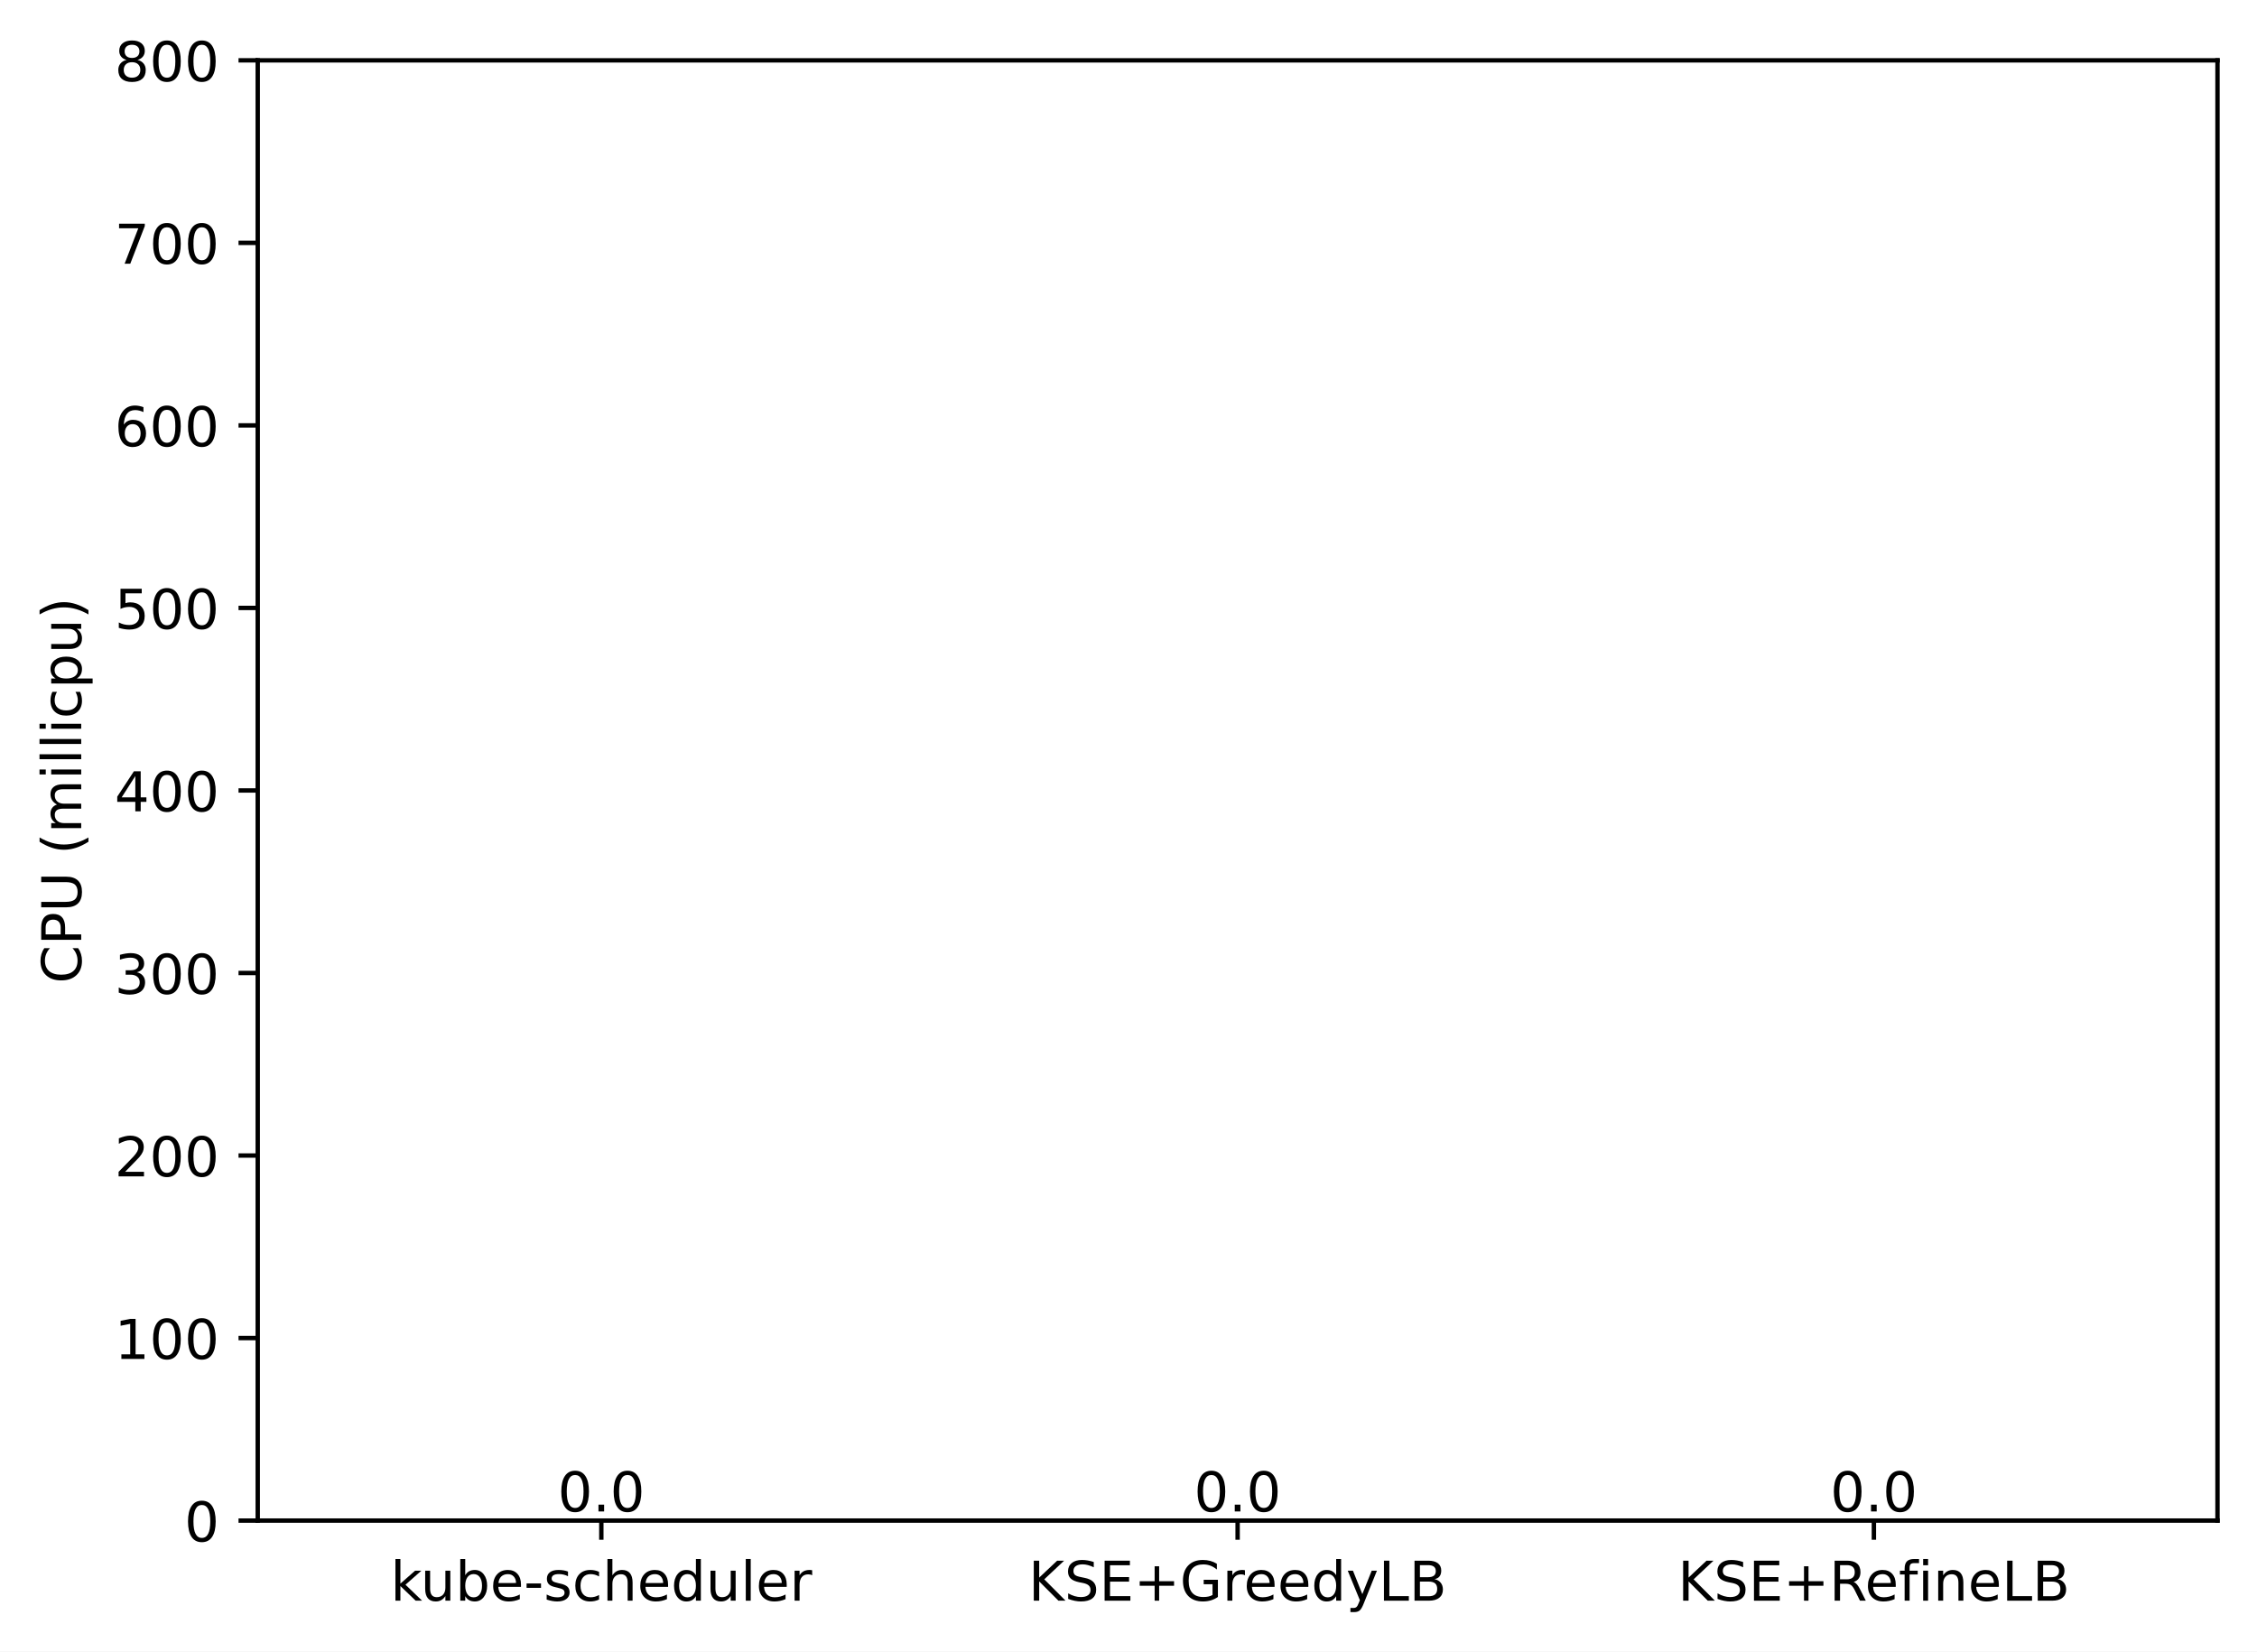
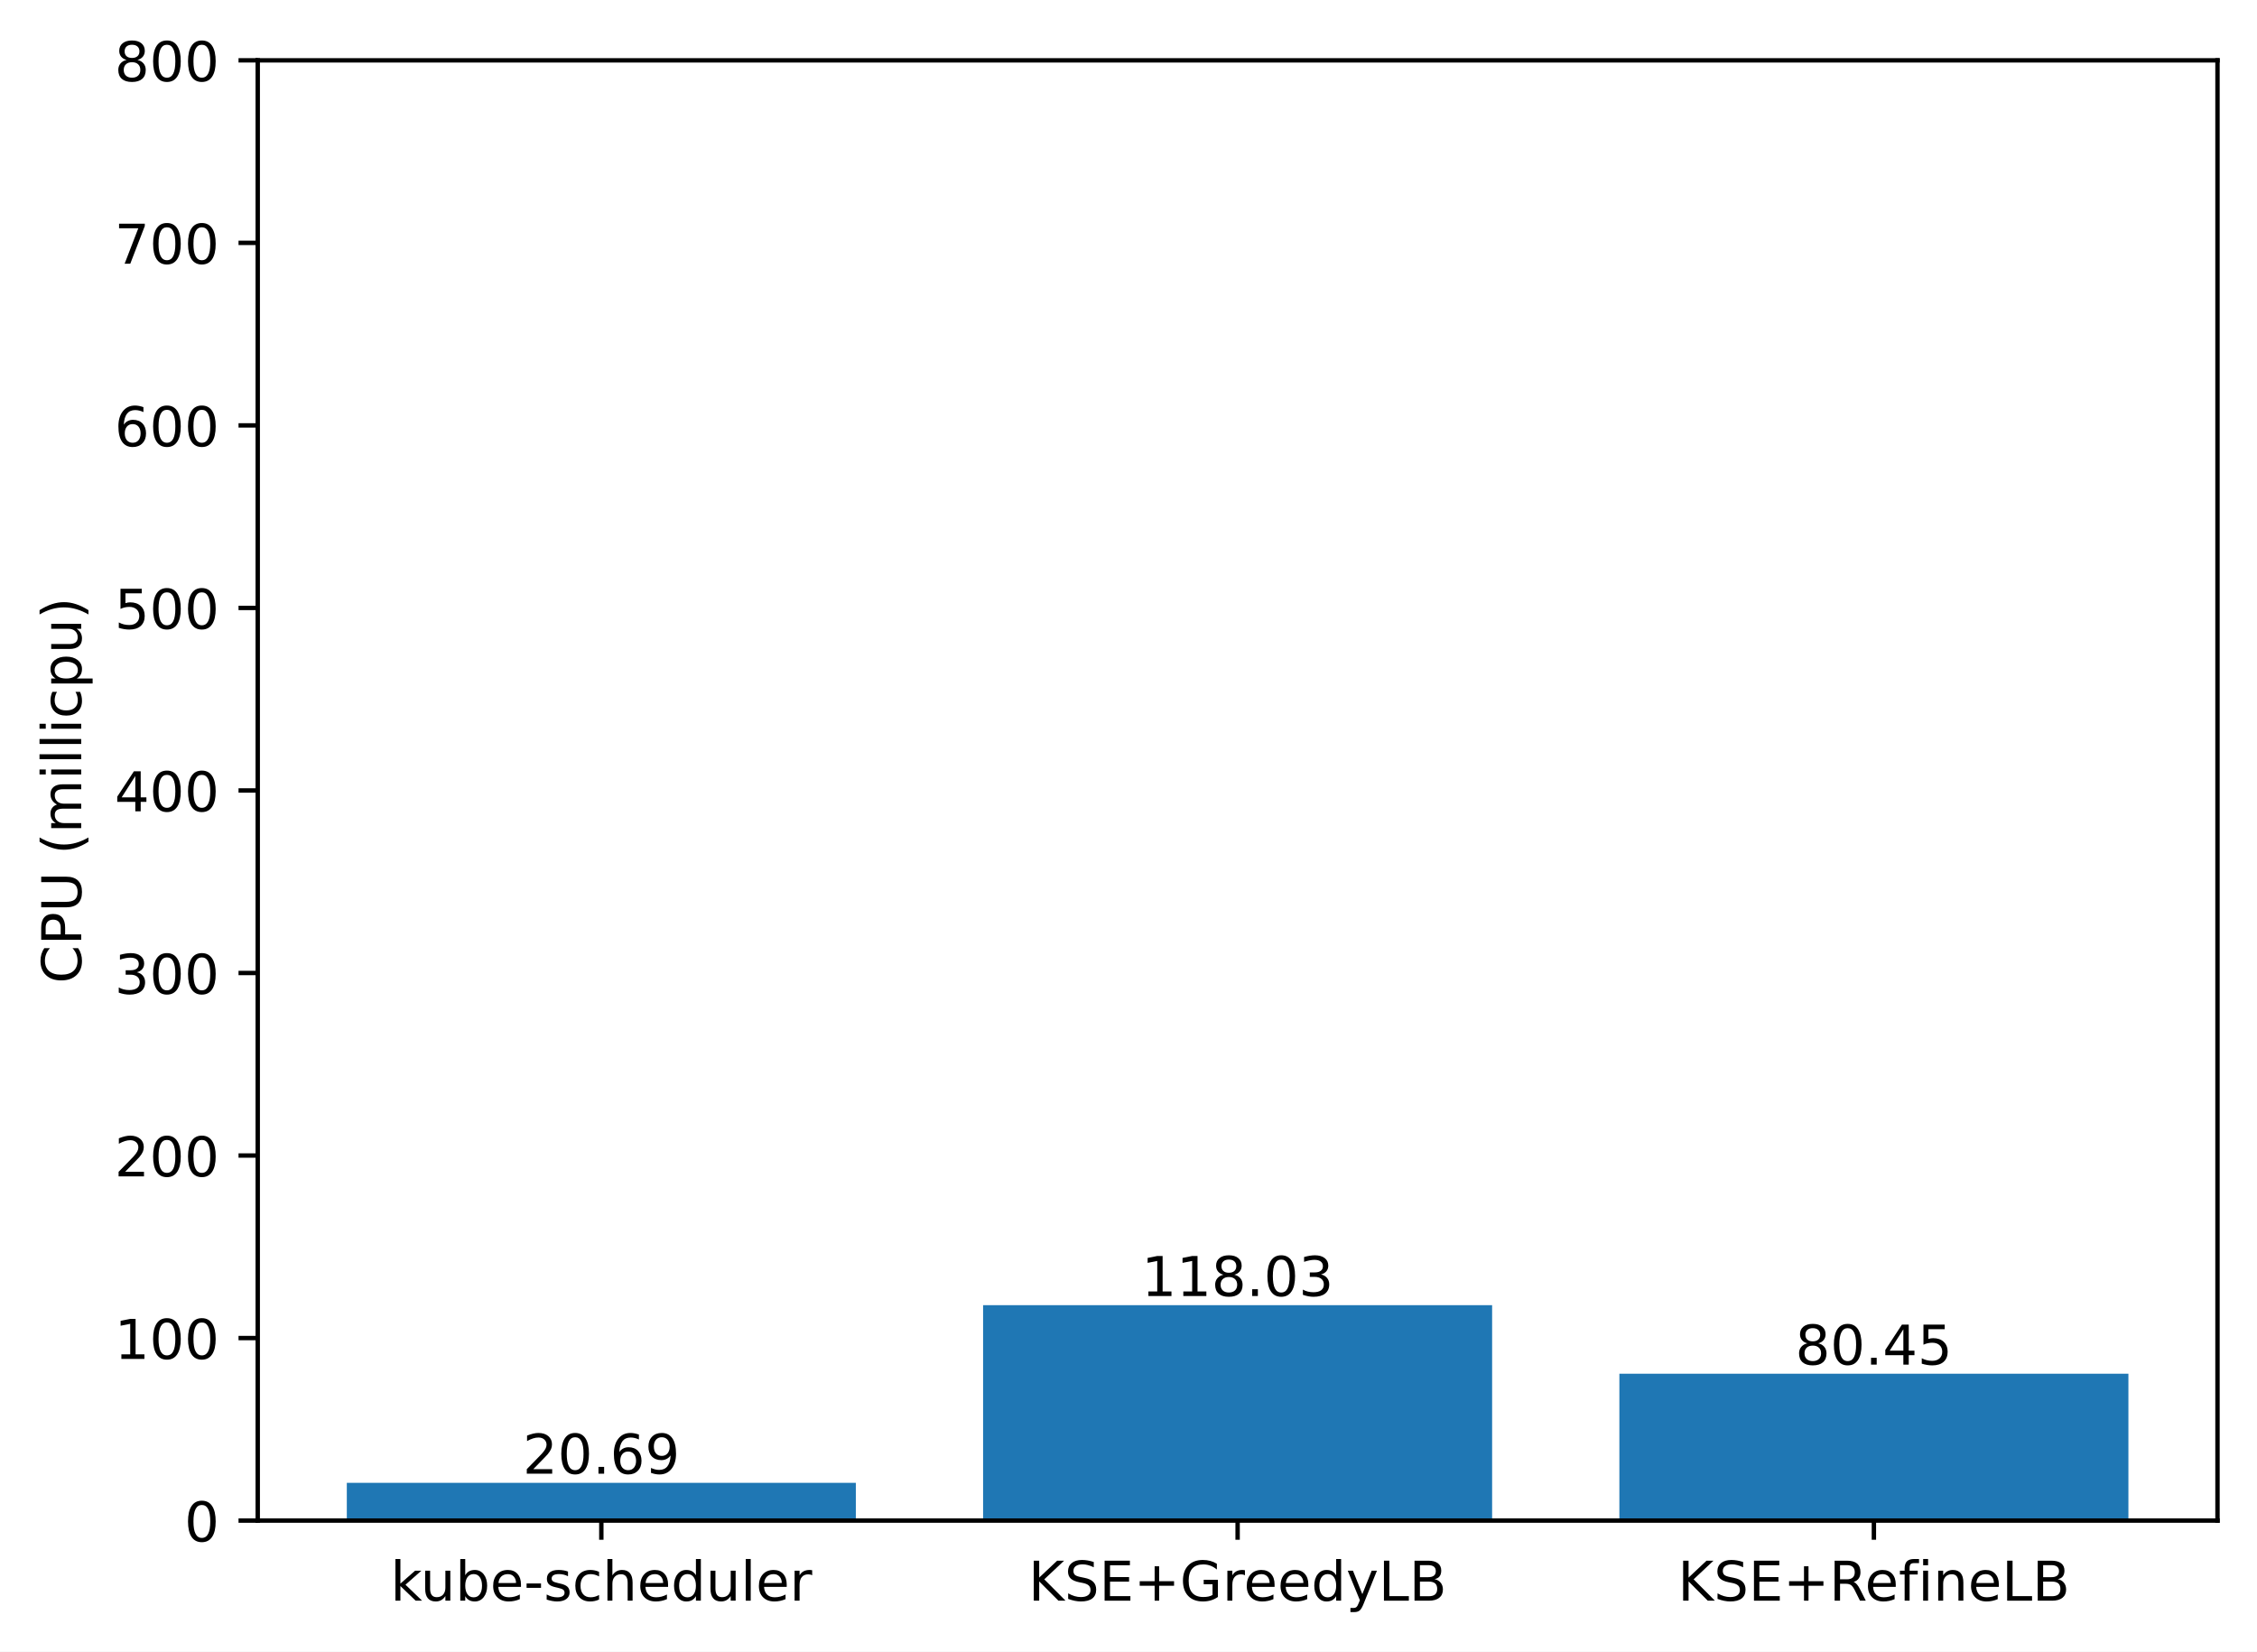
<svg xmlns="http://www.w3.org/2000/svg" xmlns:xlink="http://www.w3.org/1999/xlink" width="411.286pt" height="300.989pt" viewBox="0 0 411.286 300.989" version="1.1">
  <defs>
    <style type="text/css">*{stroke-linejoin: round; stroke-linecap: butt}</style>
  </defs>
  <g id="figure_1">
    <g id="patch_1">
      <path d="M 0 300.989  L 411.286 300.989  L 411.286 0  L 0 0  z " style="fill: #ffffff" />
    </g>
    <g id="axes_1">
      <g id="patch_2">
        <path d="M 46.966 277.111  L 404.086 277.111  L 404.086 10.999  L 46.966 10.999  z " style="fill: #ffffff" />
      </g>
      <g id="patch_3">
-         <path d="M 63.198 277.111  L 155.957 277.111  L 155.957 277.111  L 63.198 277.111  z " clip-path="url(#pce2da1a92a)" style="fill: #1f77b4" />
+         <path d="M 63.198 277.111  L 155.957 277.111  L 155.957 270.229  L 63.198 270.229  z " clip-path="url(#p06afb88c50)" style="fill: #1f77b4" />
      </g>
      <g id="patch_4">
-         <path d="M 179.146 277.111  L 271.905 277.111  L 271.905 277.111  L 179.146 277.111  z " clip-path="url(#pce2da1a92a)" style="fill: #1f77b4" />
+         <path d="M 179.146 277.111  L 271.905 277.111  L 271.905 237.85  L 179.146 237.85  z " clip-path="url(#p06afb88c50)" style="fill: #1f77b4" />
      </g>
      <g id="patch_5">
-         <path d="M 295.094 277.111  L 387.853 277.111  L 387.853 277.111  L 295.094 277.111  z " clip-path="url(#pce2da1a92a)" style="fill: #1f77b4" />
+         <path d="M 295.094 277.111  L 387.853 277.111  L 387.853 250.35  L 295.094 250.35  z " clip-path="url(#p06afb88c50)" style="fill: #1f77b4" />
      </g>
      <g id="matplotlib.axis_1">
        <g id="xtick_1">
          <g id="line2d_1">
            <defs>
-               <path id="md97ea390a0" d="M 0 0  L 0 3.5  " style="stroke: #000000; stroke-width: 0.8" />
+               <path id="m4319fe9db5" d="M 0 0  L 0 3.5  " style="stroke: #000000; stroke-width: 0.8" />
            </defs>
            <g>
-               <use xlink:href="#md97ea390a0" x="109.578" y="277.111" style="stroke: #000000; stroke-width: 0.8" />
+               <use xlink:href="#m4319fe9db5" x="109.578" y="277.111" style="stroke: #000000; stroke-width: 0.8" />
            </g>
          </g>
          <g id="text_1">
            <g transform="translate(71.15179 291.7097)scale(0.1 -0.1)">
              <defs>
                <path id="DejaVuSans-6b" d="M 581 4863  L 1159 4863  L 1159 1991  L 2875 3500  L 3609 3500  L 1753 1863  L 3688 0  L 2938 0  L 1159 1709  L 1159 0  L 581 0  L 581 4863  z " transform="scale(0.015625)" />
                <path id="DejaVuSans-75" d="M 544 1381  L 544 3500  L 1119 3500  L 1119 1403  Q 1119 906 1312 657  Q 1506 409 1894 409  Q 2359 409 2629 706  Q 2900 1003 2900 1516  L 2900 3500  L 3475 3500  L 3475 0  L 2900 0  L 2900 538  Q 2691 219 2414 64  Q 2138 -91 1772 -91  Q 1169 -91 856 284  Q 544 659 544 1381  z M 1991 3584  L 1991 3584  z " transform="scale(0.015625)" />
                <path id="DejaVuSans-62" d="M 3116 1747  Q 3116 2381 2855 2742  Q 2594 3103 2138 3103  Q 1681 3103 1420 2742  Q 1159 2381 1159 1747  Q 1159 1113 1420 752  Q 1681 391 2138 391  Q 2594 391 2855 752  Q 3116 1113 3116 1747  z M 1159 2969  Q 1341 3281 1617 3432  Q 1894 3584 2278 3584  Q 2916 3584 3314 3078  Q 3713 2572 3713 1747  Q 3713 922 3314 415  Q 2916 -91 2278 -91  Q 1894 -91 1617 61  Q 1341 213 1159 525  L 1159 0  L 581 0  L 581 4863  L 1159 4863  L 1159 2969  z " transform="scale(0.015625)" />
                <path id="DejaVuSans-65" d="M 3597 1894  L 3597 1613  L 953 1613  Q 991 1019 1311 708  Q 1631 397 2203 397  Q 2534 397 2845 478  Q 3156 559 3463 722  L 3463 178  Q 3153 47 2828 -22  Q 2503 -91 2169 -91  Q 1331 -91 842 396  Q 353 884 353 1716  Q 353 2575 817 3079  Q 1281 3584 2069 3584  Q 2775 3584 3186 3129  Q 3597 2675 3597 1894  z M 3022 2063  Q 3016 2534 2758 2815  Q 2500 3097 2075 3097  Q 1594 3097 1305 2825  Q 1016 2553 972 2059  L 3022 2063  z " transform="scale(0.015625)" />
                <path id="DejaVuSans-2d" d="M 313 2009  L 1997 2009  L 1997 1497  L 313 1497  L 313 2009  z " transform="scale(0.015625)" />
                <path id="DejaVuSans-73" d="M 2834 3397  L 2834 2853  Q 2591 2978 2328 3040  Q 2066 3103 1784 3103  Q 1356 3103 1142 2972  Q 928 2841 928 2578  Q 928 2378 1081 2264  Q 1234 2150 1697 2047  L 1894 2003  Q 2506 1872 2764 1633  Q 3022 1394 3022 966  Q 3022 478 2636 193  Q 2250 -91 1575 -91  Q 1294 -91 989 -36  Q 684 19 347 128  L 347 722  Q 666 556 975 473  Q 1284 391 1588 391  Q 1994 391 2212 530  Q 2431 669 2431 922  Q 2431 1156 2273 1281  Q 2116 1406 1581 1522  L 1381 1569  Q 847 1681 609 1914  Q 372 2147 372 2553  Q 372 3047 722 3315  Q 1072 3584 1716 3584  Q 2034 3584 2315 3537  Q 2597 3491 2834 3397  z " transform="scale(0.015625)" />
                <path id="DejaVuSans-63" d="M 3122 3366  L 3122 2828  Q 2878 2963 2633 3030  Q 2388 3097 2138 3097  Q 1578 3097 1268 2742  Q 959 2388 959 1747  Q 959 1106 1268 751  Q 1578 397 2138 397  Q 2388 397 2633 464  Q 2878 531 3122 666  L 3122 134  Q 2881 22 2623 -34  Q 2366 -91 2075 -91  Q 1284 -91 818 406  Q 353 903 353 1747  Q 353 2603 823 3093  Q 1294 3584 2113 3584  Q 2378 3584 2631 3529  Q 2884 3475 3122 3366  z " transform="scale(0.015625)" />
                <path id="DejaVuSans-68" d="M 3513 2113  L 3513 0  L 2938 0  L 2938 2094  Q 2938 2591 2744 2837  Q 2550 3084 2163 3084  Q 1697 3084 1428 2787  Q 1159 2491 1159 1978  L 1159 0  L 581 0  L 581 4863  L 1159 4863  L 1159 2956  Q 1366 3272 1645 3428  Q 1925 3584 2291 3584  Q 2894 3584 3203 3211  Q 3513 2838 3513 2113  z " transform="scale(0.015625)" />
                <path id="DejaVuSans-64" d="M 2906 2969  L 2906 4863  L 3481 4863  L 3481 0  L 2906 0  L 2906 525  Q 2725 213 2448 61  Q 2172 -91 1784 -91  Q 1150 -91 751 415  Q 353 922 353 1747  Q 353 2572 751 3078  Q 1150 3584 1784 3584  Q 2172 3584 2448 3432  Q 2725 3281 2906 2969  z M 947 1747  Q 947 1113 1208 752  Q 1469 391 1925 391  Q 2381 391 2643 752  Q 2906 1113 2906 1747  Q 2906 2381 2643 2742  Q 2381 3103 1925 3103  Q 1469 3103 1208 2742  Q 947 2381 947 1747  z " transform="scale(0.015625)" />
                <path id="DejaVuSans-6c" d="M 603 4863  L 1178 4863  L 1178 0  L 603 0  L 603 4863  z " transform="scale(0.015625)" />
                <path id="DejaVuSans-72" d="M 2631 2963  Q 2534 3019 2420 3045  Q 2306 3072 2169 3072  Q 1681 3072 1420 2755  Q 1159 2438 1159 1844  L 1159 0  L 581 0  L 581 3500  L 1159 3500  L 1159 2956  Q 1341 3275 1631 3429  Q 1922 3584 2338 3584  Q 2397 3584 2469 3576  Q 2541 3569 2628 3553  L 2631 2963  z " transform="scale(0.015625)" />
              </defs>
              <use xlink:href="#DejaVuSans-6b" />
              <use xlink:href="#DejaVuSans-75" x="54.785" />
              <use xlink:href="#DejaVuSans-62" x="118.164" />
              <use xlink:href="#DejaVuSans-65" x="181.641" />
              <use xlink:href="#DejaVuSans-2d" x="243.164" />
              <use xlink:href="#DejaVuSans-73" x="279.248" />
              <use xlink:href="#DejaVuSans-63" x="331.348" />
              <use xlink:href="#DejaVuSans-68" x="386.328" />
              <use xlink:href="#DejaVuSans-65" x="449.707" />
              <use xlink:href="#DejaVuSans-64" x="511.23" />
              <use xlink:href="#DejaVuSans-75" x="574.707" />
              <use xlink:href="#DejaVuSans-6c" x="638.086" />
              <use xlink:href="#DejaVuSans-65" x="665.869" />
              <use xlink:href="#DejaVuSans-72" x="727.393" />
            </g>
          </g>
        </g>
        <g id="xtick_2">
          <g id="line2d_2">
            <g>
-               <use xlink:href="#md97ea390a0" x="225.526" y="277.111" style="stroke: #000000; stroke-width: 0.8" />
+               <use xlink:href="#m4319fe9db5" x="225.526" y="277.111" style="stroke: #000000; stroke-width: 0.8" />
            </g>
          </g>
          <g id="text_2">
            <g transform="translate(187.403 291.7097)scale(0.1 -0.1)">
              <defs>
                <path id="DejaVuSans-4b" d="M 628 4666  L 1259 4666  L 1259 2694  L 3353 4666  L 4166 4666  L 1850 2491  L 4331 0  L 3500 0  L 1259 2247  L 1259 0  L 628 0  L 628 4666  z " transform="scale(0.015625)" />
                <path id="DejaVuSans-53" d="M 3425 4513  L 3425 3897  Q 3066 4069 2747 4153  Q 2428 4238 2131 4238  Q 1616 4238 1336 4038  Q 1056 3838 1056 3469  Q 1056 3159 1242 3001  Q 1428 2844 1947 2747  L 2328 2669  Q 3034 2534 3370 2195  Q 3706 1856 3706 1288  Q 3706 609 3251 259  Q 2797 -91 1919 -91  Q 1588 -91 1214 -16  Q 841 59 441 206  L 441 856  Q 825 641 1194 531  Q 1563 422 1919 422  Q 2459 422 2753 634  Q 3047 847 3047 1241  Q 3047 1584 2836 1778  Q 2625 1972 2144 2069  L 1759 2144  Q 1053 2284 737 2584  Q 422 2884 422 3419  Q 422 4038 858 4394  Q 1294 4750 2059 4750  Q 2388 4750 2728 4690  Q 3069 4631 3425 4513  z " transform="scale(0.015625)" />
                <path id="DejaVuSans-45" d="M 628 4666  L 3578 4666  L 3578 4134  L 1259 4134  L 1259 2753  L 3481 2753  L 3481 2222  L 1259 2222  L 1259 531  L 3634 531  L 3634 0  L 628 0  L 628 4666  z " transform="scale(0.015625)" />
                <path id="DejaVuSans-2b" d="M 2944 4013  L 2944 2272  L 4684 2272  L 4684 1741  L 2944 1741  L 2944 0  L 2419 0  L 2419 1741  L 678 1741  L 678 2272  L 2419 2272  L 2419 4013  L 2944 4013  z " transform="scale(0.015625)" />
                <path id="DejaVuSans-47" d="M 3809 666  L 3809 1919  L 2778 1919  L 2778 2438  L 4434 2438  L 4434 434  Q 4069 175 3628 42  Q 3188 -91 2688 -91  Q 1594 -91 976 548  Q 359 1188 359 2328  Q 359 3472 976 4111  Q 1594 4750 2688 4750  Q 3144 4750 3555 4637  Q 3966 4525 4313 4306  L 4313 3634  Q 3963 3931 3569 4081  Q 3175 4231 2741 4231  Q 1884 4231 1454 3753  Q 1025 3275 1025 2328  Q 1025 1384 1454 906  Q 1884 428 2741 428  Q 3075 428 3337 486  Q 3600 544 3809 666  z " transform="scale(0.015625)" />
                <path id="DejaVuSans-79" d="M 2059 -325  Q 1816 -950 1584 -1140  Q 1353 -1331 966 -1331  L 506 -1331  L 506 -850  L 844 -850  Q 1081 -850 1212 -737  Q 1344 -625 1503 -206  L 1606 56  L 191 3500  L 800 3500  L 1894 763  L 2988 3500  L 3597 3500  L 2059 -325  z " transform="scale(0.015625)" />
                <path id="DejaVuSans-4c" d="M 628 4666  L 1259 4666  L 1259 531  L 3531 531  L 3531 0  L 628 0  L 628 4666  z " transform="scale(0.015625)" />
                <path id="DejaVuSans-42" d="M 1259 2228  L 1259 519  L 2272 519  Q 2781 519 3026 730  Q 3272 941 3272 1375  Q 3272 1813 3026 2020  Q 2781 2228 2272 2228  L 1259 2228  z M 1259 4147  L 1259 2741  L 2194 2741  Q 2656 2741 2882 2914  Q 3109 3088 3109 3444  Q 3109 3797 2882 3972  Q 2656 4147 2194 4147  L 1259 4147  z M 628 4666  L 2241 4666  Q 2963 4666 3353 4366  Q 3744 4066 3744 3513  Q 3744 3084 3544 2831  Q 3344 2578 2956 2516  Q 3422 2416 3680 2098  Q 3938 1781 3938 1306  Q 3938 681 3513 340  Q 3088 0 2303 0  L 628 0  L 628 4666  z " transform="scale(0.015625)" />
              </defs>
              <use xlink:href="#DejaVuSans-4b" />
              <use xlink:href="#DejaVuSans-53" x="65.576" />
              <use xlink:href="#DejaVuSans-45" x="129.053" />
              <use xlink:href="#DejaVuSans-2b" x="192.236" />
              <use xlink:href="#DejaVuSans-47" x="276.025" />
              <use xlink:href="#DejaVuSans-72" x="353.516" />
              <use xlink:href="#DejaVuSans-65" x="392.379" />
              <use xlink:href="#DejaVuSans-65" x="453.902" />
              <use xlink:href="#DejaVuSans-64" x="515.426" />
              <use xlink:href="#DejaVuSans-79" x="578.902" />
              <use xlink:href="#DejaVuSans-4c" x="638.082" />
              <use xlink:href="#DejaVuSans-42" x="693.795" />
            </g>
          </g>
        </g>
        <g id="xtick_3">
          <g id="line2d_3">
            <g>
-               <use xlink:href="#md97ea390a0" x="341.474" y="277.111" style="stroke: #000000; stroke-width: 0.8" />
+               <use xlink:href="#m4319fe9db5" x="341.474" y="277.111" style="stroke: #000000; stroke-width: 0.8" />
            </g>
          </g>
          <g id="text_3">
            <g transform="translate(305.7346 291.7097)scale(0.1 -0.1)">
              <defs>
                <path id="DejaVuSans-52" d="M 2841 2188  Q 3044 2119 3236 1894  Q 3428 1669 3622 1275  L 4263 0  L 3584 0  L 2988 1197  Q 2756 1666 2539 1819  Q 2322 1972 1947 1972  L 1259 1972  L 1259 0  L 628 0  L 628 4666  L 2053 4666  Q 2853 4666 3247 4331  Q 3641 3997 3641 3322  Q 3641 2881 3436 2590  Q 3231 2300 2841 2188  z M 1259 4147  L 1259 2491  L 2053 2491  Q 2509 2491 2742 2702  Q 2975 2913 2975 3322  Q 2975 3731 2742 3939  Q 2509 4147 2053 4147  L 1259 4147  z " transform="scale(0.015625)" />
                <path id="DejaVuSans-66" d="M 2375 4863  L 2375 4384  L 1825 4384  Q 1516 4384 1395 4259  Q 1275 4134 1275 3809  L 1275 3500  L 2222 3500  L 2222 3053  L 1275 3053  L 1275 0  L 697 0  L 697 3053  L 147 3053  L 147 3500  L 697 3500  L 697 3744  Q 697 4328 969 4595  Q 1241 4863 1831 4863  L 2375 4863  z " transform="scale(0.015625)" />
                <path id="DejaVuSans-69" d="M 603 3500  L 1178 3500  L 1178 0  L 603 0  L 603 3500  z M 603 4863  L 1178 4863  L 1178 4134  L 603 4134  L 603 4863  z " transform="scale(0.015625)" />
                <path id="DejaVuSans-6e" d="M 3513 2113  L 3513 0  L 2938 0  L 2938 2094  Q 2938 2591 2744 2837  Q 2550 3084 2163 3084  Q 1697 3084 1428 2787  Q 1159 2491 1159 1978  L 1159 0  L 581 0  L 581 3500  L 1159 3500  L 1159 2956  Q 1366 3272 1645 3428  Q 1925 3584 2291 3584  Q 2894 3584 3203 3211  Q 3513 2838 3513 2113  z " transform="scale(0.015625)" />
              </defs>
              <use xlink:href="#DejaVuSans-4b" />
              <use xlink:href="#DejaVuSans-53" x="65.576" />
              <use xlink:href="#DejaVuSans-45" x="129.053" />
              <use xlink:href="#DejaVuSans-2b" x="192.236" />
              <use xlink:href="#DejaVuSans-52" x="276.025" />
              <use xlink:href="#DejaVuSans-65" x="341.008" />
              <use xlink:href="#DejaVuSans-66" x="402.531" />
              <use xlink:href="#DejaVuSans-69" x="437.736" />
              <use xlink:href="#DejaVuSans-6e" x="465.52" />
              <use xlink:href="#DejaVuSans-65" x="528.898" />
              <use xlink:href="#DejaVuSans-4c" x="590.422" />
              <use xlink:href="#DejaVuSans-42" x="646.135" />
            </g>
          </g>
        </g>
      </g>
      <g id="matplotlib.axis_2">
        <g id="ytick_1">
          <g id="line2d_4">
            <defs>
-               <path id="m02a18404d5" d="M 0 0  L -3.5 0  " style="stroke: #000000; stroke-width: 0.8" />
+               <path id="m46ff324f61" d="M 0 0  L -3.5 0  " style="stroke: #000000; stroke-width: 0.8" />
            </defs>
            <g>
-               <use xlink:href="#m02a18404d5" x="46.966" y="277.111" style="stroke: #000000; stroke-width: 0.8" />
+               <use xlink:href="#m46ff324f61" x="46.966" y="277.111" style="stroke: #000000; stroke-width: 0.8" />
            </g>
          </g>
          <g id="text_4">
            <g transform="translate(33.60312 280.9104)scale(0.1 -0.1)">
              <defs>
                <path id="DejaVuSans-30" d="M 2034 4250  Q 1547 4250 1301 3770  Q 1056 3291 1056 2328  Q 1056 1369 1301 889  Q 1547 409 2034 409  Q 2525 409 2770 889  Q 3016 1369 3016 2328  Q 3016 3291 2770 3770  Q 2525 4250 2034 4250  z M 2034 4750  Q 2819 4750 3233 4129  Q 3647 3509 3647 2328  Q 3647 1150 3233 529  Q 2819 -91 2034 -91  Q 1250 -91 836 529  Q 422 1150 422 2328  Q 422 3509 836 4129  Q 1250 4750 2034 4750  z " transform="scale(0.015625)" />
              </defs>
              <use xlink:href="#DejaVuSans-30" />
            </g>
          </g>
        </g>
        <g id="ytick_2">
          <g id="line2d_5">
            <g>
-               <use xlink:href="#m02a18404d5" x="46.966" y="243.847" style="stroke: #000000; stroke-width: 0.8" />
+               <use xlink:href="#m46ff324f61" x="46.966" y="243.847" style="stroke: #000000; stroke-width: 0.8" />
            </g>
          </g>
          <g id="text_5">
            <g transform="translate(20.87813 247.6464)scale(0.1 -0.1)">
              <defs>
                <path id="DejaVuSans-31" d="M 794 531  L 1825 531  L 1825 4091  L 703 3866  L 703 4441  L 1819 4666  L 2450 4666  L 2450 531  L 3481 531  L 3481 0  L 794 0  L 794 531  z " transform="scale(0.015625)" />
              </defs>
              <use xlink:href="#DejaVuSans-31" />
              <use xlink:href="#DejaVuSans-30" x="63.623" />
              <use xlink:href="#DejaVuSans-30" x="127.246" />
            </g>
          </g>
        </g>
        <g id="ytick_3">
          <g id="line2d_6">
            <g>
-               <use xlink:href="#m02a18404d5" x="46.966" y="210.583" style="stroke: #000000; stroke-width: 0.8" />
+               <use xlink:href="#m46ff324f61" x="46.966" y="210.583" style="stroke: #000000; stroke-width: 0.8" />
            </g>
          </g>
          <g id="text_6">
            <g transform="translate(20.87813 214.3824)scale(0.1 -0.1)">
              <defs>
                <path id="DejaVuSans-32" d="M 1228 531  L 3431 531  L 3431 0  L 469 0  L 469 531  Q 828 903 1448 1529  Q 2069 2156 2228 2338  Q 2531 2678 2651 2914  Q 2772 3150 2772 3378  Q 2772 3750 2511 3984  Q 2250 4219 1831 4219  Q 1534 4219 1204 4116  Q 875 4013 500 3803  L 500 4441  Q 881 4594 1212 4672  Q 1544 4750 1819 4750  Q 2544 4750 2975 4387  Q 3406 4025 3406 3419  Q 3406 3131 3298 2873  Q 3191 2616 2906 2266  Q 2828 2175 2409 1742  Q 1991 1309 1228 531  z " transform="scale(0.015625)" />
              </defs>
              <use xlink:href="#DejaVuSans-32" />
              <use xlink:href="#DejaVuSans-30" x="63.623" />
              <use xlink:href="#DejaVuSans-30" x="127.246" />
            </g>
          </g>
        </g>
        <g id="ytick_4">
          <g id="line2d_7">
            <g>
-               <use xlink:href="#m02a18404d5" x="46.966" y="177.319" style="stroke: #000000; stroke-width: 0.8" />
+               <use xlink:href="#m46ff324f61" x="46.966" y="177.319" style="stroke: #000000; stroke-width: 0.8" />
            </g>
          </g>
          <g id="text_7">
            <g transform="translate(20.87813 181.1184)scale(0.1 -0.1)">
              <defs>
                <path id="DejaVuSans-33" d="M 2597 2516  Q 3050 2419 3304 2112  Q 3559 1806 3559 1356  Q 3559 666 3084 287  Q 2609 -91 1734 -91  Q 1441 -91 1130 -33  Q 819 25 488 141  L 488 750  Q 750 597 1062 519  Q 1375 441 1716 441  Q 2309 441 2620 675  Q 2931 909 2931 1356  Q 2931 1769 2642 2001  Q 2353 2234 1838 2234  L 1294 2234  L 1294 2753  L 1863 2753  Q 2328 2753 2575 2939  Q 2822 3125 2822 3475  Q 2822 3834 2567 4026  Q 2313 4219 1838 4219  Q 1578 4219 1281 4162  Q 984 4106 628 3988  L 628 4550  Q 988 4650 1302 4700  Q 1616 4750 1894 4750  Q 2613 4750 3031 4423  Q 3450 4097 3450 3541  Q 3450 3153 3228 2886  Q 3006 2619 2597 2516  z " transform="scale(0.015625)" />
              </defs>
              <use xlink:href="#DejaVuSans-33" />
              <use xlink:href="#DejaVuSans-30" x="63.623" />
              <use xlink:href="#DejaVuSans-30" x="127.246" />
            </g>
          </g>
        </g>
        <g id="ytick_5">
          <g id="line2d_8">
            <g>
-               <use xlink:href="#m02a18404d5" x="46.966" y="144.055" style="stroke: #000000; stroke-width: 0.8" />
+               <use xlink:href="#m46ff324f61" x="46.966" y="144.055" style="stroke: #000000; stroke-width: 0.8" />
            </g>
          </g>
          <g id="text_8">
            <g transform="translate(20.87813 147.8544)scale(0.1 -0.1)">
              <defs>
                <path id="DejaVuSans-34" d="M 2419 4116  L 825 1625  L 2419 1625  L 2419 4116  z M 2253 4666  L 3047 4666  L 3047 1625  L 3713 1625  L 3713 1100  L 3047 1100  L 3047 0  L 2419 0  L 2419 1100  L 313 1100  L 313 1709  L 2253 4666  z " transform="scale(0.015625)" />
              </defs>
              <use xlink:href="#DejaVuSans-34" />
              <use xlink:href="#DejaVuSans-30" x="63.623" />
              <use xlink:href="#DejaVuSans-30" x="127.246" />
            </g>
          </g>
        </g>
        <g id="ytick_6">
          <g id="line2d_9">
            <g>
-               <use xlink:href="#m02a18404d5" x="46.966" y="110.791" style="stroke: #000000; stroke-width: 0.8" />
+               <use xlink:href="#m46ff324f61" x="46.966" y="110.791" style="stroke: #000000; stroke-width: 0.8" />
            </g>
          </g>
          <g id="text_9">
            <g transform="translate(20.87813 114.5904)scale(0.1 -0.1)">
              <defs>
                <path id="DejaVuSans-35" d="M 691 4666  L 3169 4666  L 3169 4134  L 1269 4134  L 1269 2991  Q 1406 3038 1543 3061  Q 1681 3084 1819 3084  Q 2600 3084 3056 2656  Q 3513 2228 3513 1497  Q 3513 744 3044 326  Q 2575 -91 1722 -91  Q 1428 -91 1123 -41  Q 819 9 494 109  L 494 744  Q 775 591 1075 516  Q 1375 441 1709 441  Q 2250 441 2565 725  Q 2881 1009 2881 1497  Q 2881 1984 2565 2268  Q 2250 2553 1709 2553  Q 1456 2553 1204 2497  Q 953 2441 691 2322  L 691 4666  z " transform="scale(0.015625)" />
              </defs>
              <use xlink:href="#DejaVuSans-35" />
              <use xlink:href="#DejaVuSans-30" x="63.623" />
              <use xlink:href="#DejaVuSans-30" x="127.246" />
            </g>
          </g>
        </g>
        <g id="ytick_7">
          <g id="line2d_10">
            <g>
-               <use xlink:href="#m02a18404d5" x="46.966" y="77.527" style="stroke: #000000; stroke-width: 0.8" />
+               <use xlink:href="#m46ff324f61" x="46.966" y="77.527" style="stroke: #000000; stroke-width: 0.8" />
            </g>
          </g>
          <g id="text_10">
            <g transform="translate(20.87813 81.32644)scale(0.1 -0.1)">
              <defs>
                <path id="DejaVuSans-36" d="M 2113 2584  Q 1688 2584 1439 2293  Q 1191 2003 1191 1497  Q 1191 994 1439 701  Q 1688 409 2113 409  Q 2538 409 2786 701  Q 3034 994 3034 1497  Q 3034 2003 2786 2293  Q 2538 2584 2113 2584  z M 3366 4563  L 3366 3988  Q 3128 4100 2886 4159  Q 2644 4219 2406 4219  Q 1781 4219 1451 3797  Q 1122 3375 1075 2522  Q 1259 2794 1537 2939  Q 1816 3084 2150 3084  Q 2853 3084 3261 2657  Q 3669 2231 3669 1497  Q 3669 778 3244 343  Q 2819 -91 2113 -91  Q 1303 -91 875 529  Q 447 1150 447 2328  Q 447 3434 972 4092  Q 1497 4750 2381 4750  Q 2619 4750 2861 4703  Q 3103 4656 3366 4563  z " transform="scale(0.015625)" />
              </defs>
              <use xlink:href="#DejaVuSans-36" />
              <use xlink:href="#DejaVuSans-30" x="63.623" />
              <use xlink:href="#DejaVuSans-30" x="127.246" />
            </g>
          </g>
        </g>
        <g id="ytick_8">
          <g id="line2d_11">
            <g>
-               <use xlink:href="#m02a18404d5" x="46.966" y="44.263" style="stroke: #000000; stroke-width: 0.8" />
+               <use xlink:href="#m46ff324f61" x="46.966" y="44.263" style="stroke: #000000; stroke-width: 0.8" />
            </g>
          </g>
          <g id="text_11">
            <g transform="translate(20.87813 48.06244)scale(0.1 -0.1)">
              <defs>
                <path id="DejaVuSans-37" d="M 525 4666  L 3525 4666  L 3525 4397  L 1831 0  L 1172 0  L 2766 4134  L 525 4134  L 525 4666  z " transform="scale(0.015625)" />
              </defs>
              <use xlink:href="#DejaVuSans-37" />
              <use xlink:href="#DejaVuSans-30" x="63.623" />
              <use xlink:href="#DejaVuSans-30" x="127.246" />
            </g>
          </g>
        </g>
        <g id="ytick_9">
          <g id="line2d_12">
            <g>
-               <use xlink:href="#m02a18404d5" x="46.966" y="10.999" style="stroke: #000000; stroke-width: 0.8" />
+               <use xlink:href="#m46ff324f61" x="46.966" y="10.999" style="stroke: #000000; stroke-width: 0.8" />
            </g>
          </g>
          <g id="text_12">
            <g transform="translate(20.87813 14.79844)scale(0.1 -0.1)">
              <defs>
                <path id="DejaVuSans-38" d="M 2034 2216  Q 1584 2216 1326 1975  Q 1069 1734 1069 1313  Q 1069 891 1326 650  Q 1584 409 2034 409  Q 2484 409 2743 651  Q 3003 894 3003 1313  Q 3003 1734 2745 1975  Q 2488 2216 2034 2216  z M 1403 2484  Q 997 2584 770 2862  Q 544 3141 544 3541  Q 544 4100 942 4425  Q 1341 4750 2034 4750  Q 2731 4750 3128 4425  Q 3525 4100 3525 3541  Q 3525 3141 3298 2862  Q 3072 2584 2669 2484  Q 3125 2378 3379 2068  Q 3634 1759 3634 1313  Q 3634 634 3220 271  Q 2806 -91 2034 -91  Q 1263 -91 848 271  Q 434 634 434 1313  Q 434 1759 690 2068  Q 947 2378 1403 2484  z M 1172 3481  Q 1172 3119 1398 2916  Q 1625 2713 2034 2713  Q 2441 2713 2670 2916  Q 2900 3119 2900 3481  Q 2900 3844 2670 4047  Q 2441 4250 2034 4250  Q 1625 4250 1398 4047  Q 1172 3844 1172 3481  z " transform="scale(0.015625)" />
              </defs>
              <use xlink:href="#DejaVuSans-38" />
              <use xlink:href="#DejaVuSans-30" x="63.623" />
              <use xlink:href="#DejaVuSans-30" x="127.246" />
            </g>
          </g>
        </g>
        <g id="text_13">
          <g transform="translate(14.79844 179.2302)rotate(-90)scale(0.1 -0.1)">
            <defs>
              <path id="DejaVuSans-43" d="M 4122 4306  L 4122 3641  Q 3803 3938 3442 4084  Q 3081 4231 2675 4231  Q 1875 4231 1450 3742  Q 1025 3253 1025 2328  Q 1025 1406 1450 917  Q 1875 428 2675 428  Q 3081 428 3442 575  Q 3803 722 4122 1019  L 4122 359  Q 3791 134 3420 21  Q 3050 -91 2638 -91  Q 1578 -91 968 557  Q 359 1206 359 2328  Q 359 3453 968 4101  Q 1578 4750 2638 4750  Q 3056 4750 3426 4639  Q 3797 4528 4122 4306  z " transform="scale(0.015625)" />
              <path id="DejaVuSans-50" d="M 1259 4147  L 1259 2394  L 2053 2394  Q 2494 2394 2734 2622  Q 2975 2850 2975 3272  Q 2975 3691 2734 3919  Q 2494 4147 2053 4147  L 1259 4147  z M 628 4666  L 2053 4666  Q 2838 4666 3239 4311  Q 3641 3956 3641 3272  Q 3641 2581 3239 2228  Q 2838 1875 2053 1875  L 1259 1875  L 1259 0  L 628 0  L 628 4666  z " transform="scale(0.015625)" />
              <path id="DejaVuSans-55" d="M 556 4666  L 1191 4666  L 1191 1831  Q 1191 1081 1462 751  Q 1734 422 2344 422  Q 2950 422 3222 751  Q 3494 1081 3494 1831  L 3494 4666  L 4128 4666  L 4128 1753  Q 4128 841 3676 375  Q 3225 -91 2344 -91  Q 1459 -91 1007 375  Q 556 841 556 1753  L 556 4666  z " transform="scale(0.015625)" />
              <path id="DejaVuSans-20" transform="scale(0.015625)" />
              <path id="DejaVuSans-28" d="M 1984 4856  Q 1566 4138 1362 3434  Q 1159 2731 1159 2009  Q 1159 1288 1364 580  Q 1569 -128 1984 -844  L 1484 -844  Q 1016 -109 783 600  Q 550 1309 550 2009  Q 550 2706 781 3412  Q 1013 4119 1484 4856  L 1984 4856  z " transform="scale(0.015625)" />
              <path id="DejaVuSans-6d" d="M 3328 2828  Q 3544 3216 3844 3400  Q 4144 3584 4550 3584  Q 5097 3584 5394 3201  Q 5691 2819 5691 2113  L 5691 0  L 5113 0  L 5113 2094  Q 5113 2597 4934 2840  Q 4756 3084 4391 3084  Q 3944 3084 3684 2787  Q 3425 2491 3425 1978  L 3425 0  L 2847 0  L 2847 2094  Q 2847 2600 2669 2842  Q 2491 3084 2119 3084  Q 1678 3084 1418 2786  Q 1159 2488 1159 1978  L 1159 0  L 581 0  L 581 3500  L 1159 3500  L 1159 2956  Q 1356 3278 1631 3431  Q 1906 3584 2284 3584  Q 2666 3584 2933 3390  Q 3200 3197 3328 2828  z " transform="scale(0.015625)" />
              <path id="DejaVuSans-70" d="M 1159 525  L 1159 -1331  L 581 -1331  L 581 3500  L 1159 3500  L 1159 2969  Q 1341 3281 1617 3432  Q 1894 3584 2278 3584  Q 2916 3584 3314 3078  Q 3713 2572 3713 1747  Q 3713 922 3314 415  Q 2916 -91 2278 -91  Q 1894 -91 1617 61  Q 1341 213 1159 525  z M 3116 1747  Q 3116 2381 2855 2742  Q 2594 3103 2138 3103  Q 1681 3103 1420 2742  Q 1159 2381 1159 1747  Q 1159 1113 1420 752  Q 1681 391 2138 391  Q 2594 391 2855 752  Q 3116 1113 3116 1747  z " transform="scale(0.015625)" />
              <path id="DejaVuSans-29" d="M 513 4856  L 1013 4856  Q 1481 4119 1714 3412  Q 1947 2706 1947 2009  Q 1947 1309 1714 600  Q 1481 -109 1013 -844  L 513 -844  Q 928 -128 1133 580  Q 1338 1288 1338 2009  Q 1338 2731 1133 3434  Q 928 4138 513 4856  z " transform="scale(0.015625)" />
            </defs>
            <use xlink:href="#DejaVuSans-43" />
            <use xlink:href="#DejaVuSans-50" x="69.824" />
            <use xlink:href="#DejaVuSans-55" x="130.127" />
            <use xlink:href="#DejaVuSans-20" x="203.32" />
            <use xlink:href="#DejaVuSans-28" x="235.107" />
            <use xlink:href="#DejaVuSans-6d" x="274.121" />
            <use xlink:href="#DejaVuSans-69" x="371.533" />
            <use xlink:href="#DejaVuSans-6c" x="399.316" />
            <use xlink:href="#DejaVuSans-6c" x="427.1" />
            <use xlink:href="#DejaVuSans-69" x="454.883" />
            <use xlink:href="#DejaVuSans-63" x="482.666" />
            <use xlink:href="#DejaVuSans-70" x="537.646" />
            <use xlink:href="#DejaVuSans-75" x="601.123" />
            <use xlink:href="#DejaVuSans-29" x="664.502" />
          </g>
        </g>
      </g>
      <g id="patch_6">
        <path d="M 46.966 277.111  L 46.966 10.999  " style="fill: none; stroke: #000000; stroke-width: 0.8; stroke-linejoin: miter; stroke-linecap: square" />
      </g>
      <g id="patch_7">
        <path d="M 404.086 277.111  L 404.086 10.999  " style="fill: none; stroke: #000000; stroke-width: 0.8; stroke-linejoin: miter; stroke-linecap: square" />
      </g>
      <g id="patch_8">
        <path d="M 46.966 277.111  L 404.086 277.111  " style="fill: none; stroke: #000000; stroke-width: 0.8; stroke-linejoin: miter; stroke-linecap: square" />
      </g>
      <g id="patch_9">
        <path d="M 46.966 10.999  L 404.086 10.999  " style="fill: none; stroke: #000000; stroke-width: 0.8; stroke-linejoin: miter; stroke-linecap: square" />
      </g>
      <g id="text_14">
-         <g transform="translate(101.626 275.448)scale(0.1 -0.1)">
+         <g transform="translate(95.26351 268.5657)scale(0.1 -0.1)">
          <defs>
            <path id="DejaVuSans-2e" d="M 684 794  L 1344 794  L 1344 0  L 684 0  L 684 794  z " transform="scale(0.015625)" />
+             <path id="DejaVuSans-39" d="M 703 97  L 703 672  Q 941 559 1184 500  Q 1428 441 1663 441  Q 2288 441 2617 861  Q 2947 1281 2994 2138  Q 2813 1869 2534 1725  Q 2256 1581 1919 1581  Q 1219 1581 811 2004  Q 403 2428 403 3163  Q 403 3881 828 4315  Q 1253 4750 1959 4750  Q 2769 4750 3195 4129  Q 3622 3509 3622 2328  Q 3622 1225 3098 567  Q 2575 -91 1691 -91  Q 1453 -91 1209 -44  Q 966 3 703 97  z M 1959 2075  Q 2384 2075 2632 2365  Q 2881 2656 2881 3163  Q 2881 3666 2632 3958  Q 2384 4250 1959 4250  Q 1534 4250 1286 3958  Q 1038 3666 1038 3163  Q 1038 2656 1286 2365  Q 1534 2075 1959 2075  z " transform="scale(0.015625)" />
          </defs>
-           <use xlink:href="#DejaVuSans-30" />
-           <use xlink:href="#DejaVuSans-2e" x="63.623" />
-           <use xlink:href="#DejaVuSans-30" x="95.41" />
+           <use xlink:href="#DejaVuSans-32" />
+           <use xlink:href="#DejaVuSans-30" x="63.623" />
+           <use xlink:href="#DejaVuSans-2e" x="127.246" />
+           <use xlink:href="#DejaVuSans-36" x="159.033" />
+           <use xlink:href="#DejaVuSans-39" x="222.656" />
        </g>
      </g>
      <g id="text_15">
-         <g transform="translate(217.5741 275.448)scale(0.1 -0.1)">
-           <use xlink:href="#DejaVuSans-30" />
-           <use xlink:href="#DejaVuSans-2e" x="63.623" />
-           <use xlink:href="#DejaVuSans-30" x="95.41" />
+         <g transform="translate(208.0303 236.1865)scale(0.1 -0.1)">
+           <use xlink:href="#DejaVuSans-31" />
+           <use xlink:href="#DejaVuSans-31" x="63.623" />
+           <use xlink:href="#DejaVuSans-38" x="127.246" />
+           <use xlink:href="#DejaVuSans-2e" x="190.869" />
+           <use xlink:href="#DejaVuSans-30" x="222.656" />
+           <use xlink:href="#DejaVuSans-33" x="286.279" />
        </g>
      </g>
      <g id="text_16">
-         <g transform="translate(333.5221 275.448)scale(0.1 -0.1)">
-           <use xlink:href="#DejaVuSans-30" />
-           <use xlink:href="#DejaVuSans-2e" x="63.623" />
-           <use xlink:href="#DejaVuSans-30" x="95.41" />
+         <g transform="translate(327.1596 248.6871)scale(0.1 -0.1)">
+           <use xlink:href="#DejaVuSans-38" />
+           <use xlink:href="#DejaVuSans-30" x="63.623" />
+           <use xlink:href="#DejaVuSans-2e" x="127.246" />
+           <use xlink:href="#DejaVuSans-34" x="159.033" />
+           <use xlink:href="#DejaVuSans-35" x="222.656" />
        </g>
      </g>
    </g>
  </g>
  <defs>
-     <clipPath id="pce2da1a92a">
+     <clipPath id="p06afb88c50">
      <rect x="46.966" y="10.999" width="357.12" height="266.112" />
    </clipPath>
  </defs>
</svg>
